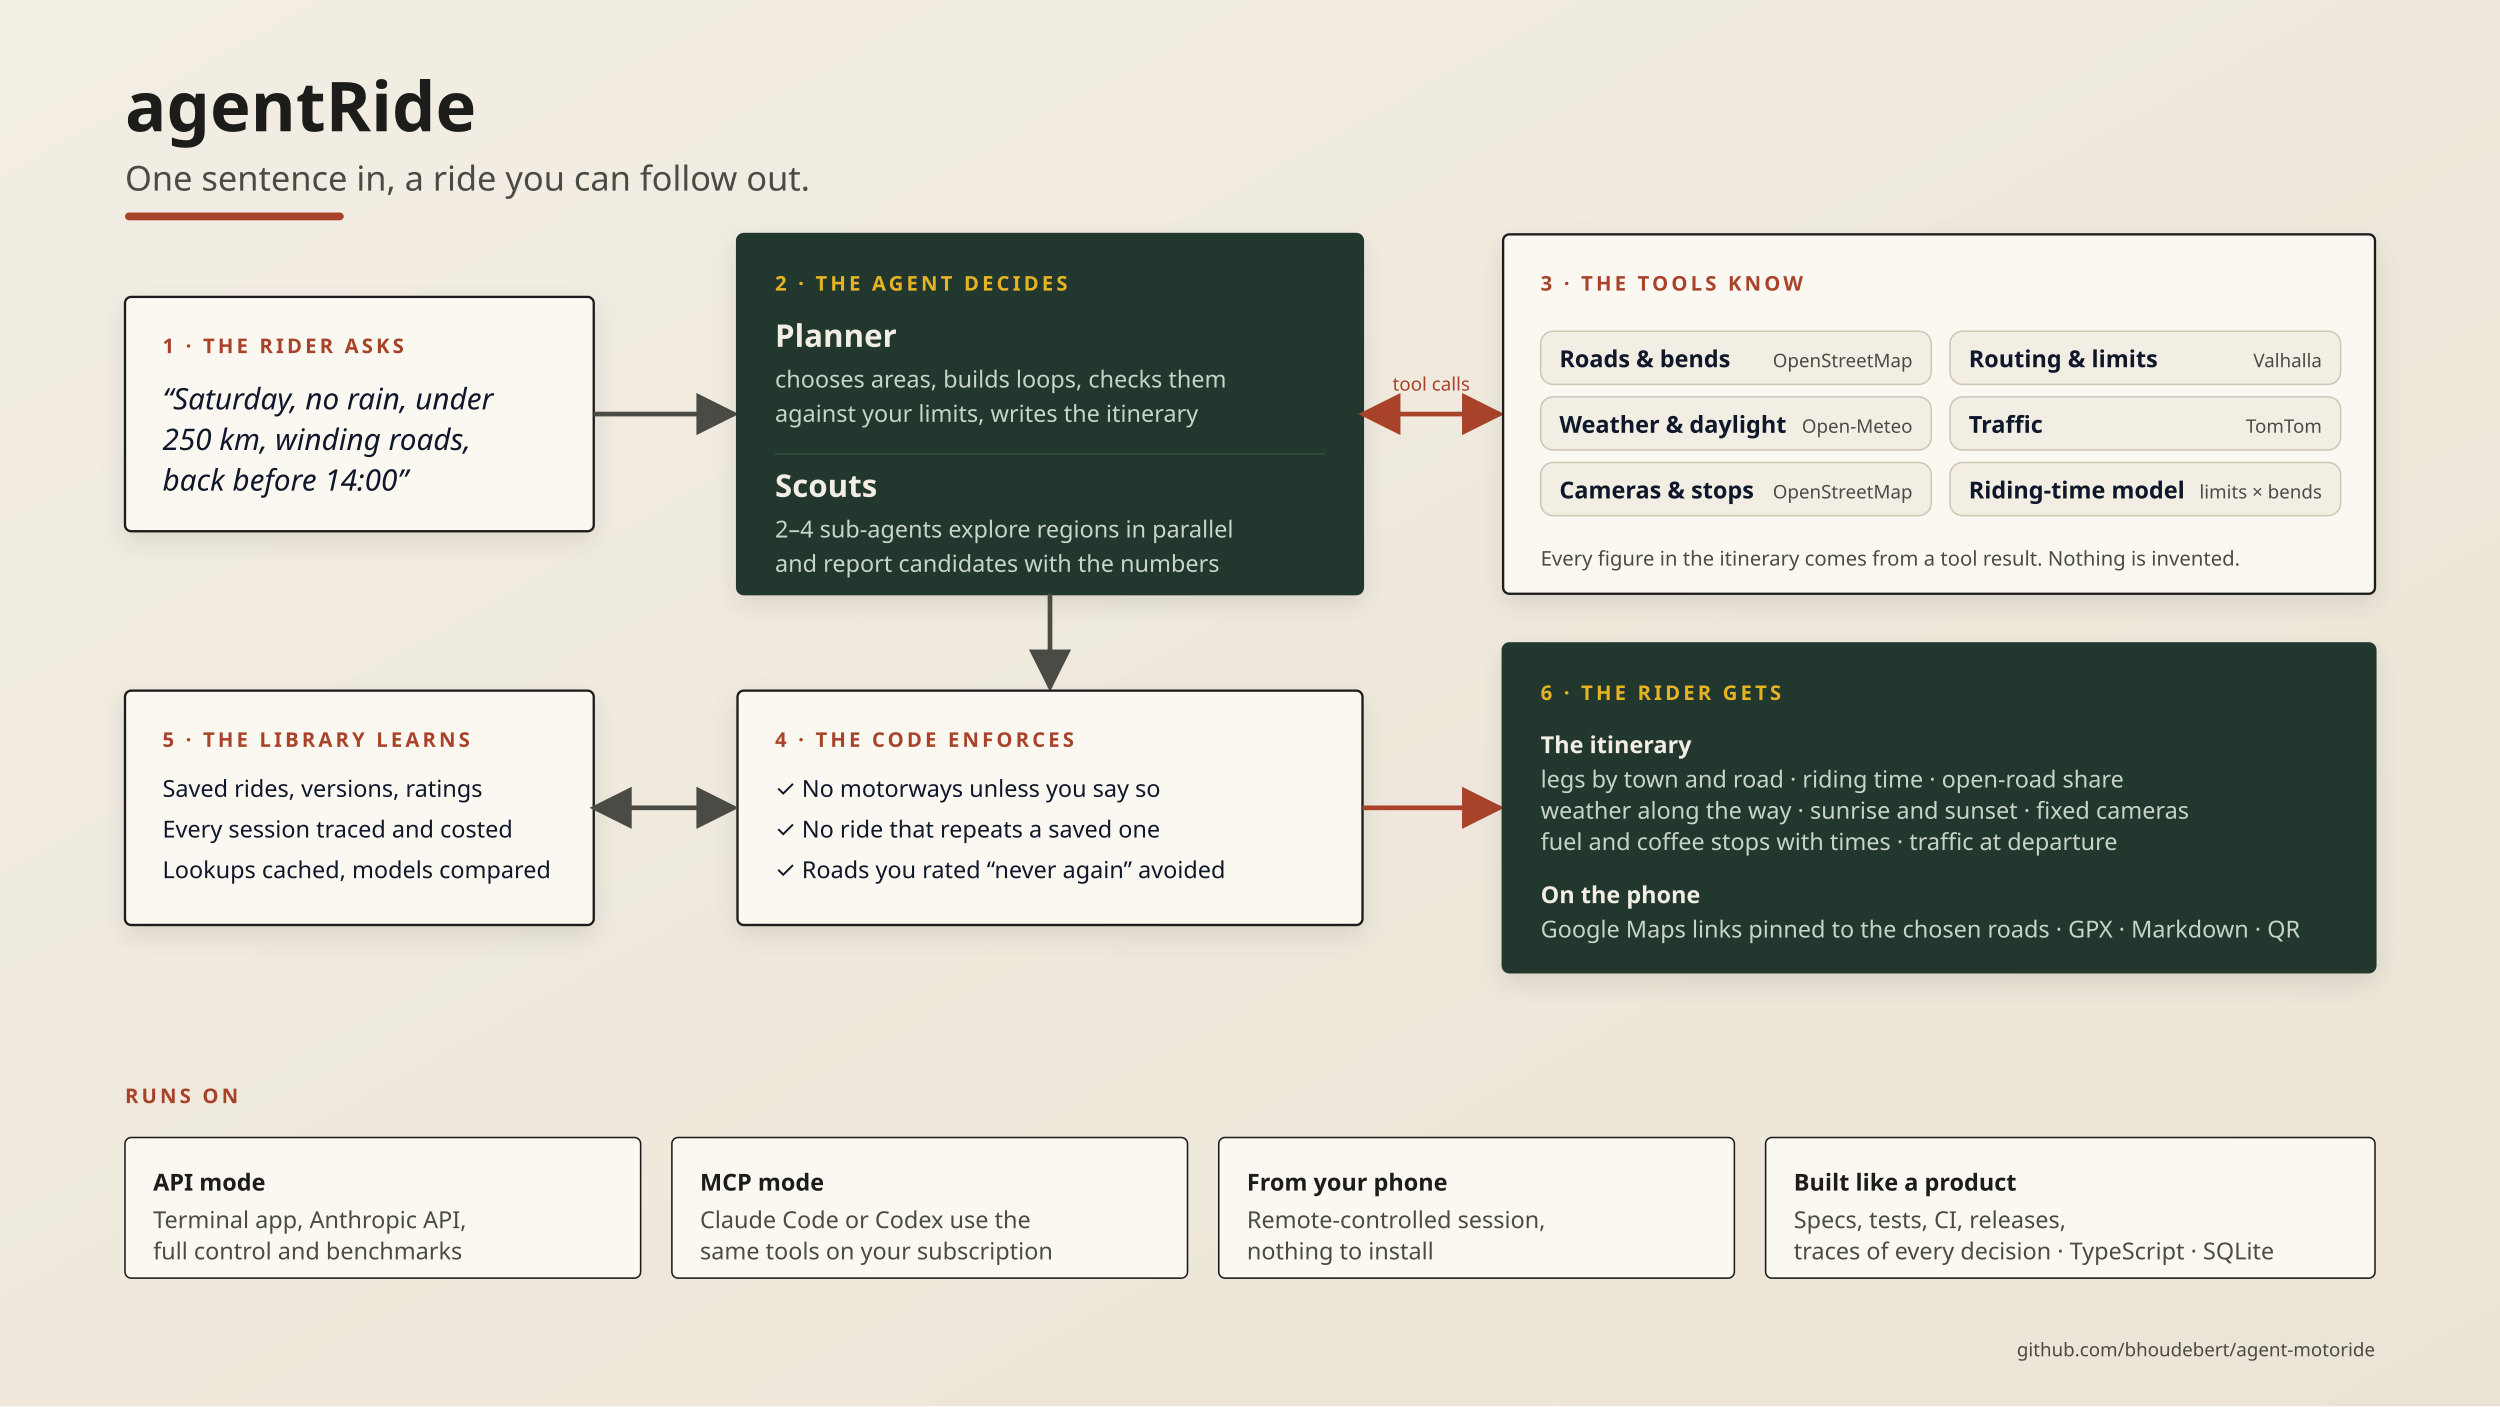
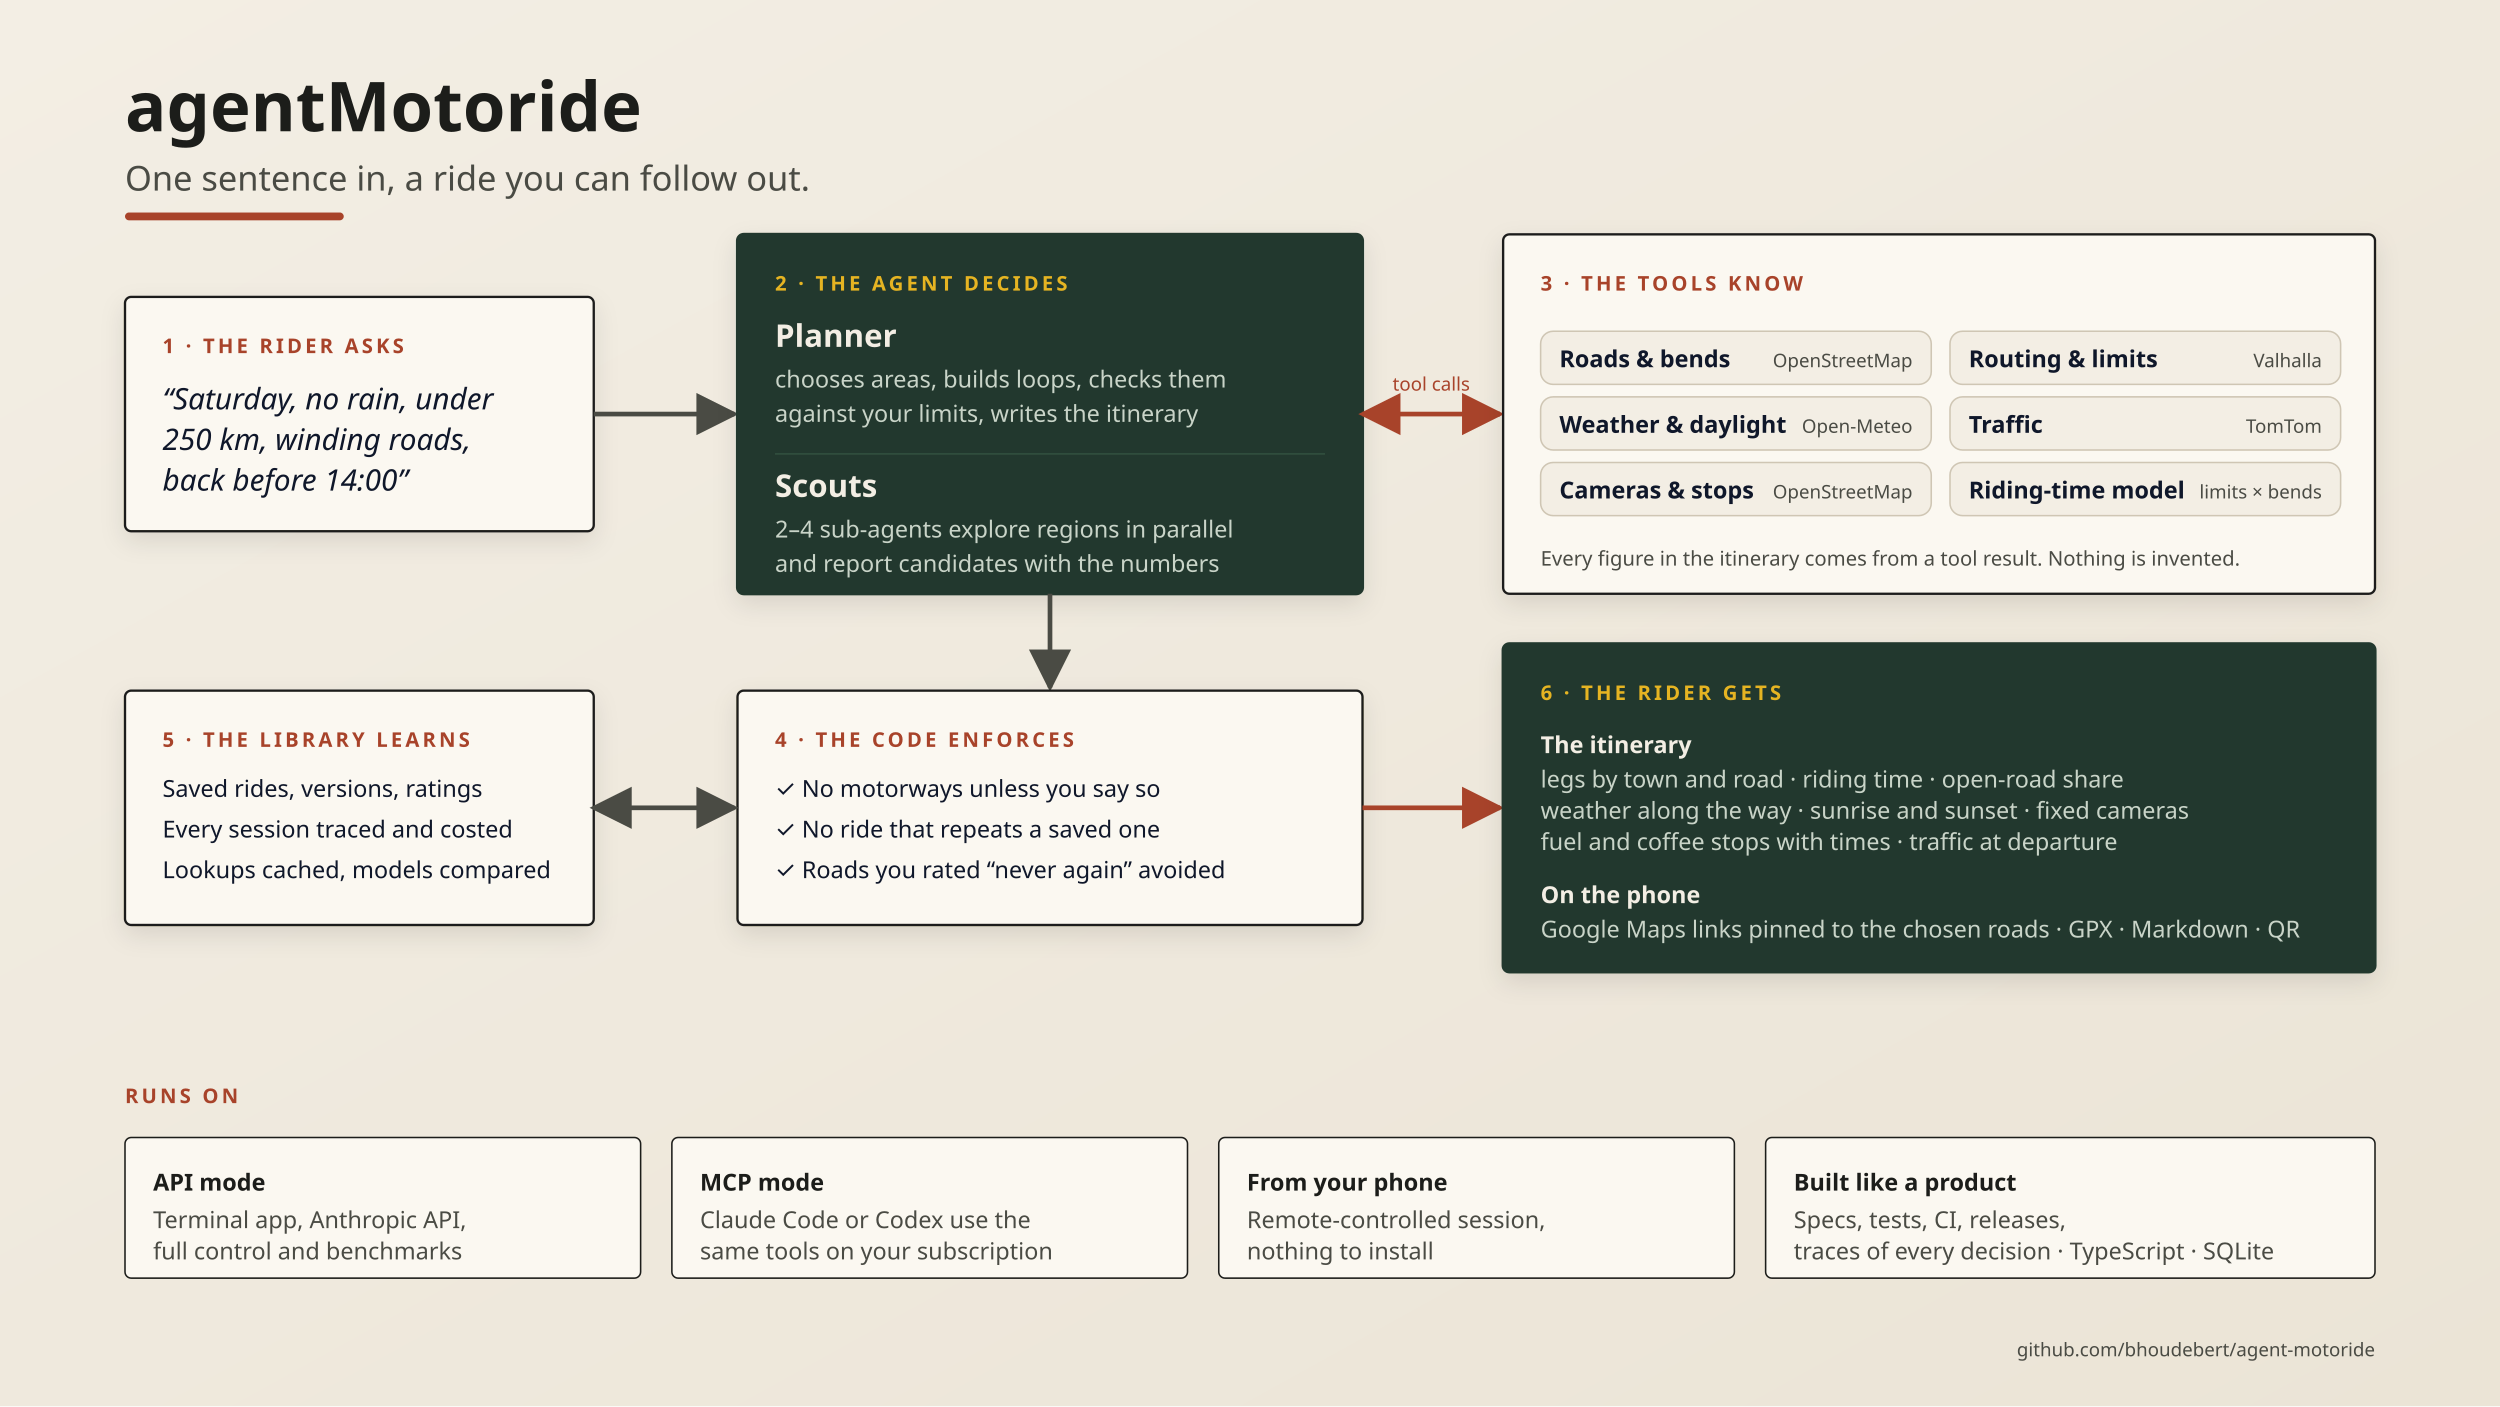
<svg xmlns="http://www.w3.org/2000/svg" width="1600" height="900" viewBox="0 0 1600 900" font-family="Noto Sans, Inter, Liberation Sans, DejaVu Sans, sans-serif">
  <defs>
    <linearGradient id="bg" x1="0" y1="0" x2="1" y2="1">
      <stop offset="0" stop-color="#f3eee4" />
      <stop offset="1" stop-color="#ebe4d6" />
    </linearGradient>
    <linearGradient id="accent" x1="0" y1="0" x2="1" y2="0">
      <stop offset="0" stop-color="#a8432a" />
      <stop offset="1" stop-color="#a8432a" />
    </linearGradient>
    <filter id="shadow" x="-10%" y="-10%" width="120%" height="130%">
      <feDropShadow dx="0" dy="6" stdDeviation="8" flood-color="#000" flood-opacity="0.10" />
    </filter>
    <marker id="arrow" viewBox="0 0 10 10" refX="9" refY="5" markerWidth="9" markerHeight="9" orient="auto-start-reverse">
      <path d="M0,0 L10,5 L0,10 z" fill="#4a4b44" />
    </marker>
    <marker id="arrowAccent" viewBox="0 0 10 10" refX="9" refY="5" markerWidth="9" markerHeight="9" orient="auto-start-reverse">
      <path d="M0,0 L10,5 L0,10 z" fill="#a8432a" />
    </marker>
  </defs>
  <rect width="1600" height="900" fill="url(#bg)" />
-   <text x="80" y="84" font-size="44" font-weight="700" fill="#1c1d1a">agentRide</text>
+   <text x="80" y="84" font-size="44" font-weight="700" fill="#1c1d1a">agentMotoride</text>
  <text x="80" y="122" font-size="22" fill="#4a4b44">One sentence in, a ride you can follow out.</text>
  <rect x="80" y="136" width="140" height="5" rx="2.5" fill="url(#accent)" />
  <g filter="url(#shadow)">
    <rect x="80" y="190" width="300" height="150" rx="4" fill="#fbf8f1" stroke="#1c1d1a" stroke-width="1.5" />
  </g>
  <text x="104" y="226" font-size="13" font-weight="700" fill="#a8432a" letter-spacing="2">1 · THE RIDER ASKS</text>
  <text x="104" y="262" font-size="19" fill="#0f172a" font-style="italic">“Saturday, no rain, under</text>
  <text x="104" y="288" font-size="19" fill="#0f172a" font-style="italic">250 km, winding roads,</text>
  <text x="104" y="314" font-size="19" fill="#0f172a" font-style="italic">back before 14:00”</text>
  <path d="M380,265 L470,265" stroke="#4a4b44" stroke-width="3" marker-end="url(#arrow)" />
  <g filter="url(#shadow)">
    <rect x="472" y="150" width="400" height="230" rx="4" fill="#24382d" stroke="#24382d" stroke-width="2" />
  </g>
  <text x="496" y="186" font-size="13" font-weight="700" fill="#e6b422" letter-spacing="2">2 · THE AGENT DECIDES</text>
  <text x="496" y="222" font-size="20" font-weight="700" fill="#f3eee4">Planner</text>
  <text x="496" y="248" font-size="15" fill="#c9d4c8">chooses areas, builds loops, checks them</text>
  <text x="496" y="270" font-size="15" fill="#c9d4c8">against your limits, writes the itinerary</text>
  <rect x="496" y="290" width="352" height="1" fill="#31503f" />
  <text x="496" y="318" font-size="20" font-weight="700" fill="#f3eee4">Scouts</text>
  <text x="496" y="344" font-size="15" fill="#c9d4c8">2–4 sub-agents explore regions in parallel</text>
  <text x="496" y="366" font-size="15" fill="#c9d4c8">and report candidates with the numbers</text>
  <path d="M872,265 L960,265" stroke="#a8432a" stroke-width="3" marker-end="url(#arrowAccent)" marker-start="url(#arrowAccent)" />
  <text x="916" y="250" font-size="12" fill="#a8432a" text-anchor="middle">tool calls</text>
  <g filter="url(#shadow)">
    <rect x="962" y="150" width="558" height="230" rx="4" fill="#fbf8f1" stroke="#1c1d1a" stroke-width="1.5" />
  </g>
  <text x="986" y="186" font-size="13" font-weight="700" fill="#a8432a" letter-spacing="2">3 · THE TOOLS KNOW</text>
  <g font-size="15" fill="#0f172a">
    <g transform="translate(986,212)">
      <rect width="250" height="34" rx="8" fill="#f3eee4" stroke="#cfc6b4" />
      <text x="12" y="23" font-weight="600">Roads &amp; bends</text>
      <text x="238" y="23" fill="#4a4b44" font-size="12" text-anchor="end">OpenStreetMap</text>
    </g>
    <g transform="translate(1248,212)">
      <rect width="250" height="34" rx="8" fill="#f3eee4" stroke="#cfc6b4" />
      <text x="12" y="23" font-weight="600">Routing &amp; limits</text>
      <text x="238" y="23" fill="#4a4b44" font-size="12" text-anchor="end">Valhalla</text>
    </g>
    <g transform="translate(986,254)">
      <rect width="250" height="34" rx="8" fill="#f3eee4" stroke="#cfc6b4" />
      <text x="12" y="23" font-weight="600">Weather &amp; daylight</text>
      <text x="238" y="23" fill="#4a4b44" font-size="12" text-anchor="end">Open-Meteo</text>
    </g>
    <g transform="translate(1248,254)">
      <rect width="250" height="34" rx="8" fill="#f3eee4" stroke="#cfc6b4" />
      <text x="12" y="23" font-weight="600">Traffic</text>
      <text x="238" y="23" fill="#4a4b44" font-size="12" text-anchor="end">TomTom</text>
    </g>
    <g transform="translate(986,296)">
      <rect width="250" height="34" rx="8" fill="#f3eee4" stroke="#cfc6b4" />
      <text x="12" y="23" font-weight="600">Cameras &amp; stops</text>
      <text x="238" y="23" fill="#4a4b44" font-size="12" text-anchor="end">OpenStreetMap</text>
    </g>
    <g transform="translate(1248,296)">
      <rect width="250" height="34" rx="8" fill="#f3eee4" stroke="#cfc6b4" />
      <text x="12" y="23" font-weight="600">Riding-time model</text>
      <text x="238" y="23" fill="#4a4b44" font-size="12" text-anchor="end">limits × bends</text>
    </g>
  </g>
  <text x="986" y="362" font-size="13" fill="#4a4b44">Every figure in the itinerary comes from a tool result. Nothing is invented.</text>
  <path d="M672,380 L672,440" stroke="#4a4b44" stroke-width="3" marker-end="url(#arrow)" />
  <g filter="url(#shadow)">
    <rect x="472" y="442" width="400" height="150" rx="4" fill="#fbf8f1" stroke="#1c1d1a" stroke-width="1.5" />
  </g>
  <text x="496" y="478" font-size="13" font-weight="700" fill="#a8432a" letter-spacing="2">4 · THE CODE ENFORCES</text>
  <g font-size="15" fill="#0f172a">
    <text x="496" y="510">✓ No motorways unless you say so</text>
    <text x="496" y="536">✓ No ride that repeats a saved one</text>
    <text x="496" y="562">✓ Roads you rated “never again” avoided</text>
  </g>
  <g filter="url(#shadow)">
    <rect x="80" y="442" width="300" height="150" rx="4" fill="#fbf8f1" stroke="#1c1d1a" stroke-width="1.5" />
  </g>
  <text x="104" y="478" font-size="13" font-weight="700" fill="#a8432a" letter-spacing="2">5 · THE LIBRARY LEARNS</text>
  <g font-size="15" fill="#0f172a">
    <text x="104" y="510">Saved rides, versions, ratings</text>
    <text x="104" y="536">Every session traced and costed</text>
    <text x="104" y="562">Lookups cached, models compared</text>
  </g>
  <path d="M380,517 L470,517" stroke="#4a4b44" stroke-width="3" marker-end="url(#arrow)" marker-start="url(#arrow)" />
  <path d="M872,517 L960,517" stroke="#a8432a" stroke-width="3" marker-end="url(#arrowAccent)" />
  <g filter="url(#shadow)">
    <rect x="962" y="412" width="558" height="210" rx="4" fill="#24382d" stroke="#24382d" stroke-width="2" />
  </g>
  <text x="986" y="448" font-size="13" font-weight="700" fill="#e6b422" letter-spacing="2">6 · THE RIDER GETS</text>
  <g font-size="15" fill="#f3eee4">
    <text x="986" y="482" font-weight="700">The itinerary</text>
    <text x="986" y="504" fill="#c9d4c8">legs by town and road · riding time · open-road share</text>
    <text x="986" y="524" fill="#c9d4c8">weather along the way · sunrise and sunset · fixed cameras</text>
    <text x="986" y="544" fill="#c9d4c8">fuel and coffee stops with times · traffic at departure</text>
    <text x="986" y="578" font-weight="700">On the phone</text>
    <text x="986" y="600" fill="#c9d4c8">Google Maps links pinned to the chosen roads · GPX · Markdown · QR</text>
  </g>
  <text x="80" y="706" font-size="13" font-weight="700" fill="#a8432a" letter-spacing="2">RUNS ON</text>
  <g font-size="15">
    <g transform="translate(80,728)">
      <rect width="330" height="90" rx="4" fill="#fbf8f1" stroke="#1c1d1a" />
      <text x="18" y="34" font-weight="700" fill="#1c1d1a">API mode</text>
      <text x="18" y="58" fill="#4a4b44">Terminal app, Anthropic API,</text>
      <text x="18" y="78" fill="#4a4b44">full control and benchmarks</text>
    </g>
    <g transform="translate(430,728)">
      <rect width="330" height="90" rx="4" fill="#fbf8f1" stroke="#1c1d1a" />
      <text x="18" y="34" font-weight="700" fill="#1c1d1a">MCP mode</text>
      <text x="18" y="58" fill="#4a4b44">Claude Code or Codex use the</text>
      <text x="18" y="78" fill="#4a4b44">same tools on your subscription</text>
    </g>
    <g transform="translate(780,728)">
      <rect width="330" height="90" rx="4" fill="#fbf8f1" stroke="#1c1d1a" />
      <text x="18" y="34" font-weight="700" fill="#1c1d1a">From your phone</text>
      <text x="18" y="58" fill="#4a4b44">Remote-controlled session,</text>
      <text x="18" y="78" fill="#4a4b44">nothing to install</text>
    </g>
    <g transform="translate(1130,728)">
      <rect width="390" height="90" rx="4" fill="#fbf8f1" stroke="#1c1d1a" />
      <text x="18" y="34" font-weight="700" fill="#1c1d1a">Built like a product</text>
      <text x="18" y="58" fill="#4a4b44">Specs, tests, CI, releases,</text>
      <text x="18" y="78" fill="#4a4b44">traces of every decision · TypeScript · SQLite</text>
    </g>
  </g>
  <text x="1520" y="868" font-size="12" fill="#4a4b44" text-anchor="end">github.com/bhoudebert/agent-motoride</text>
</svg>
